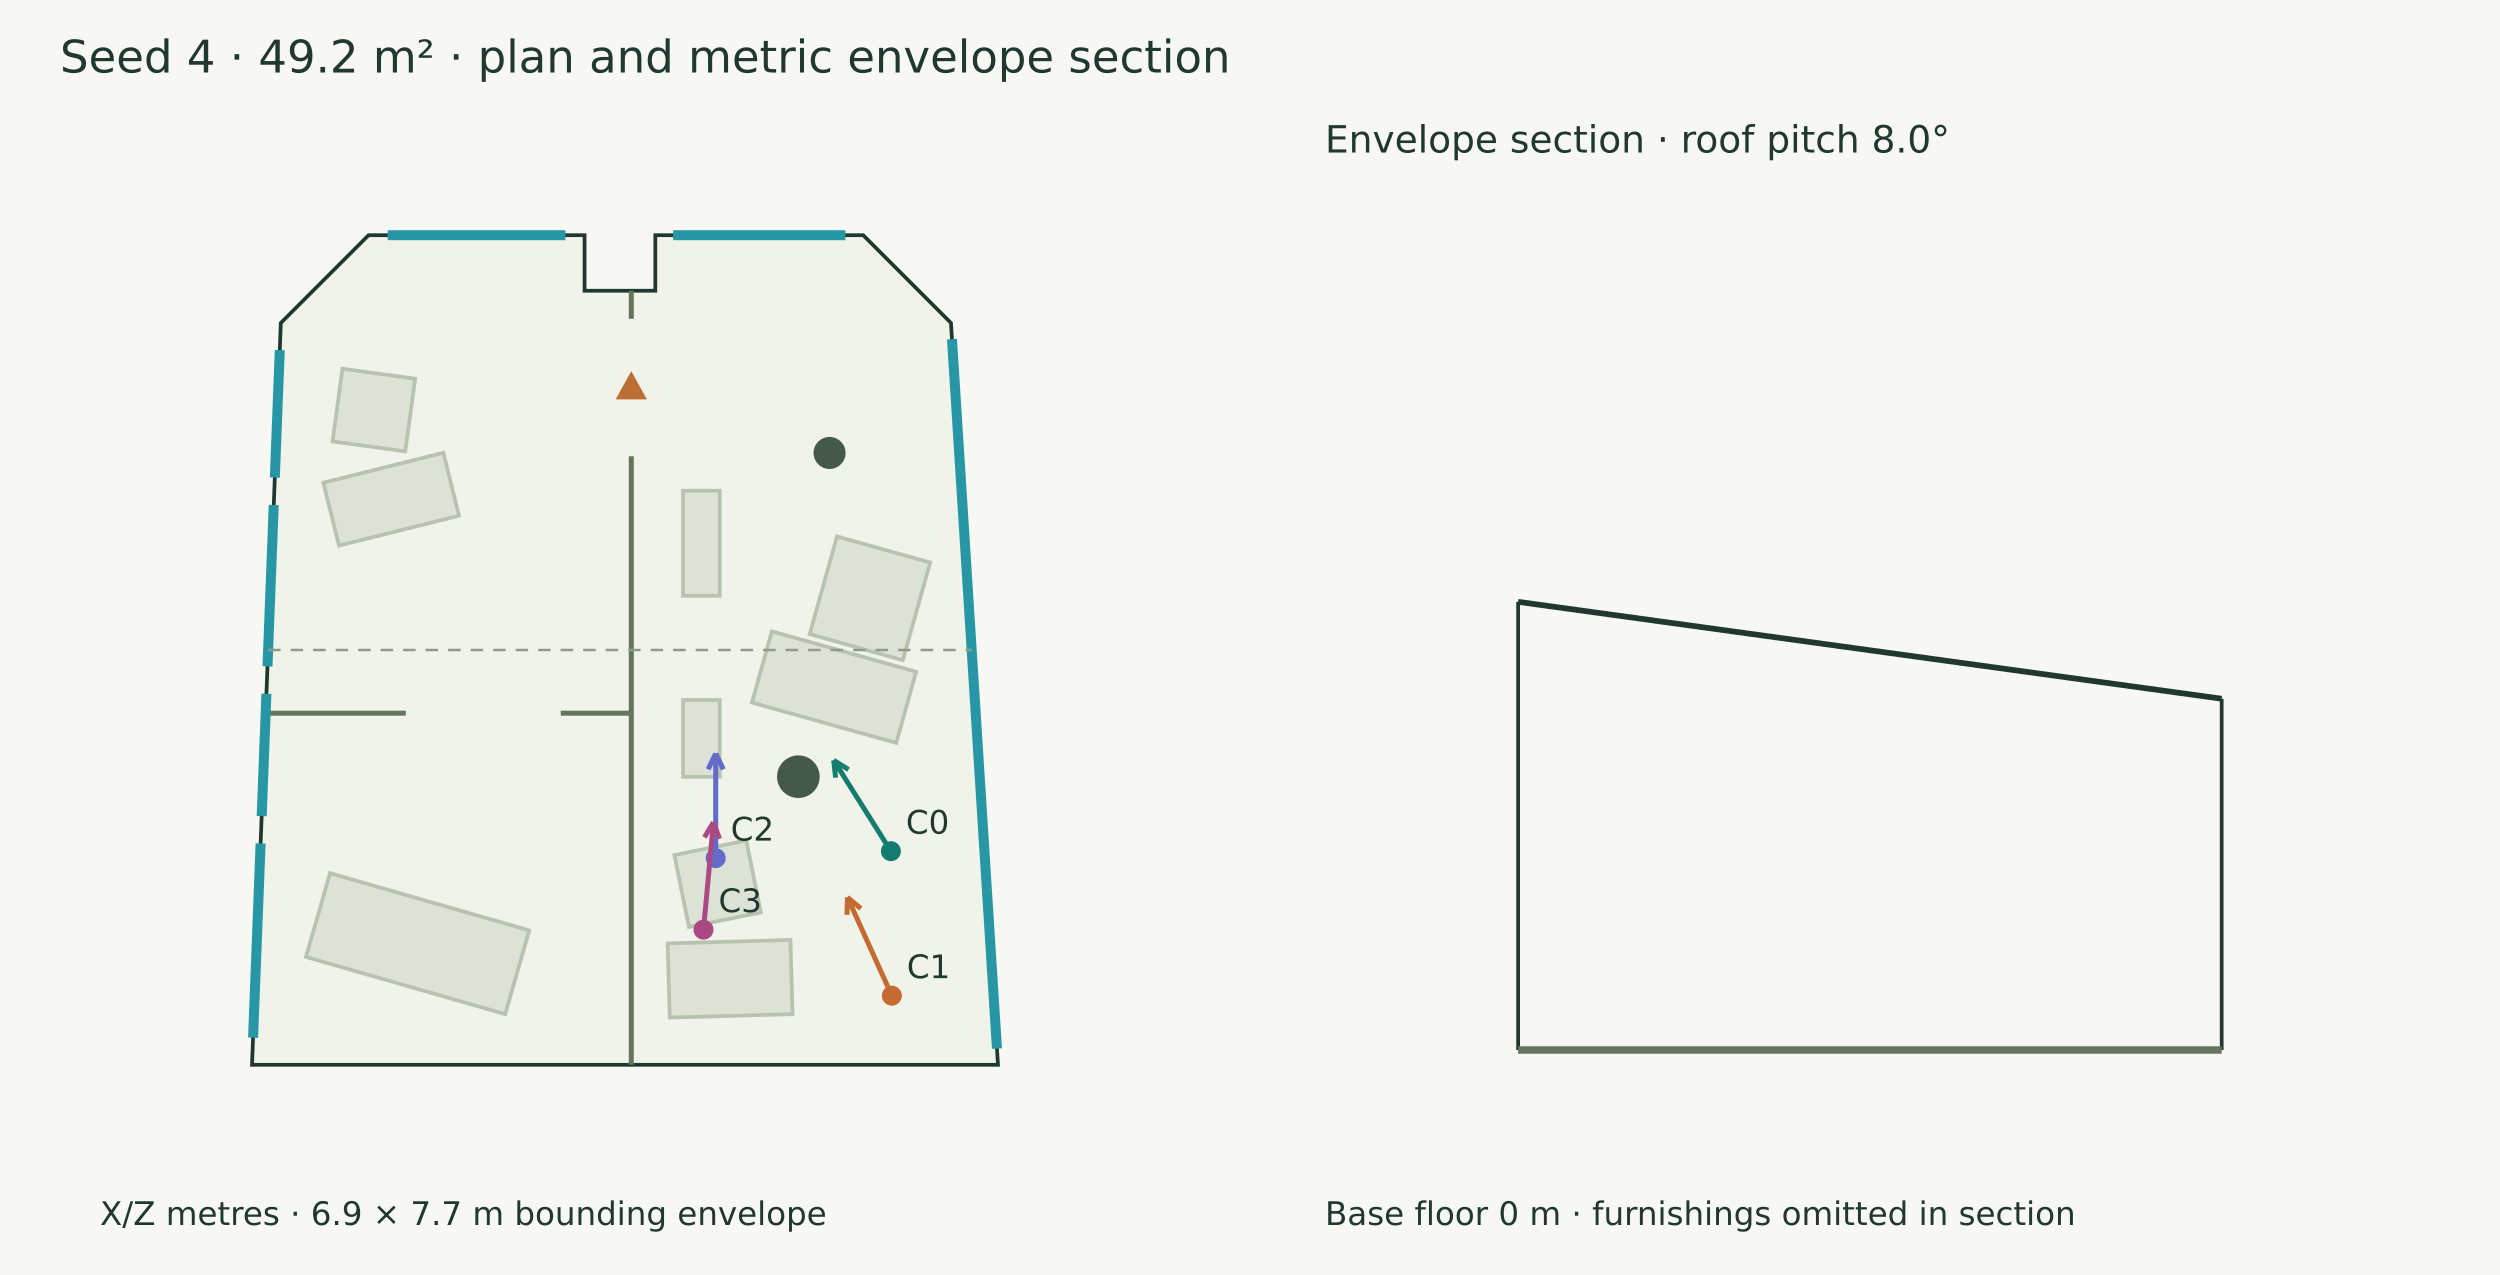
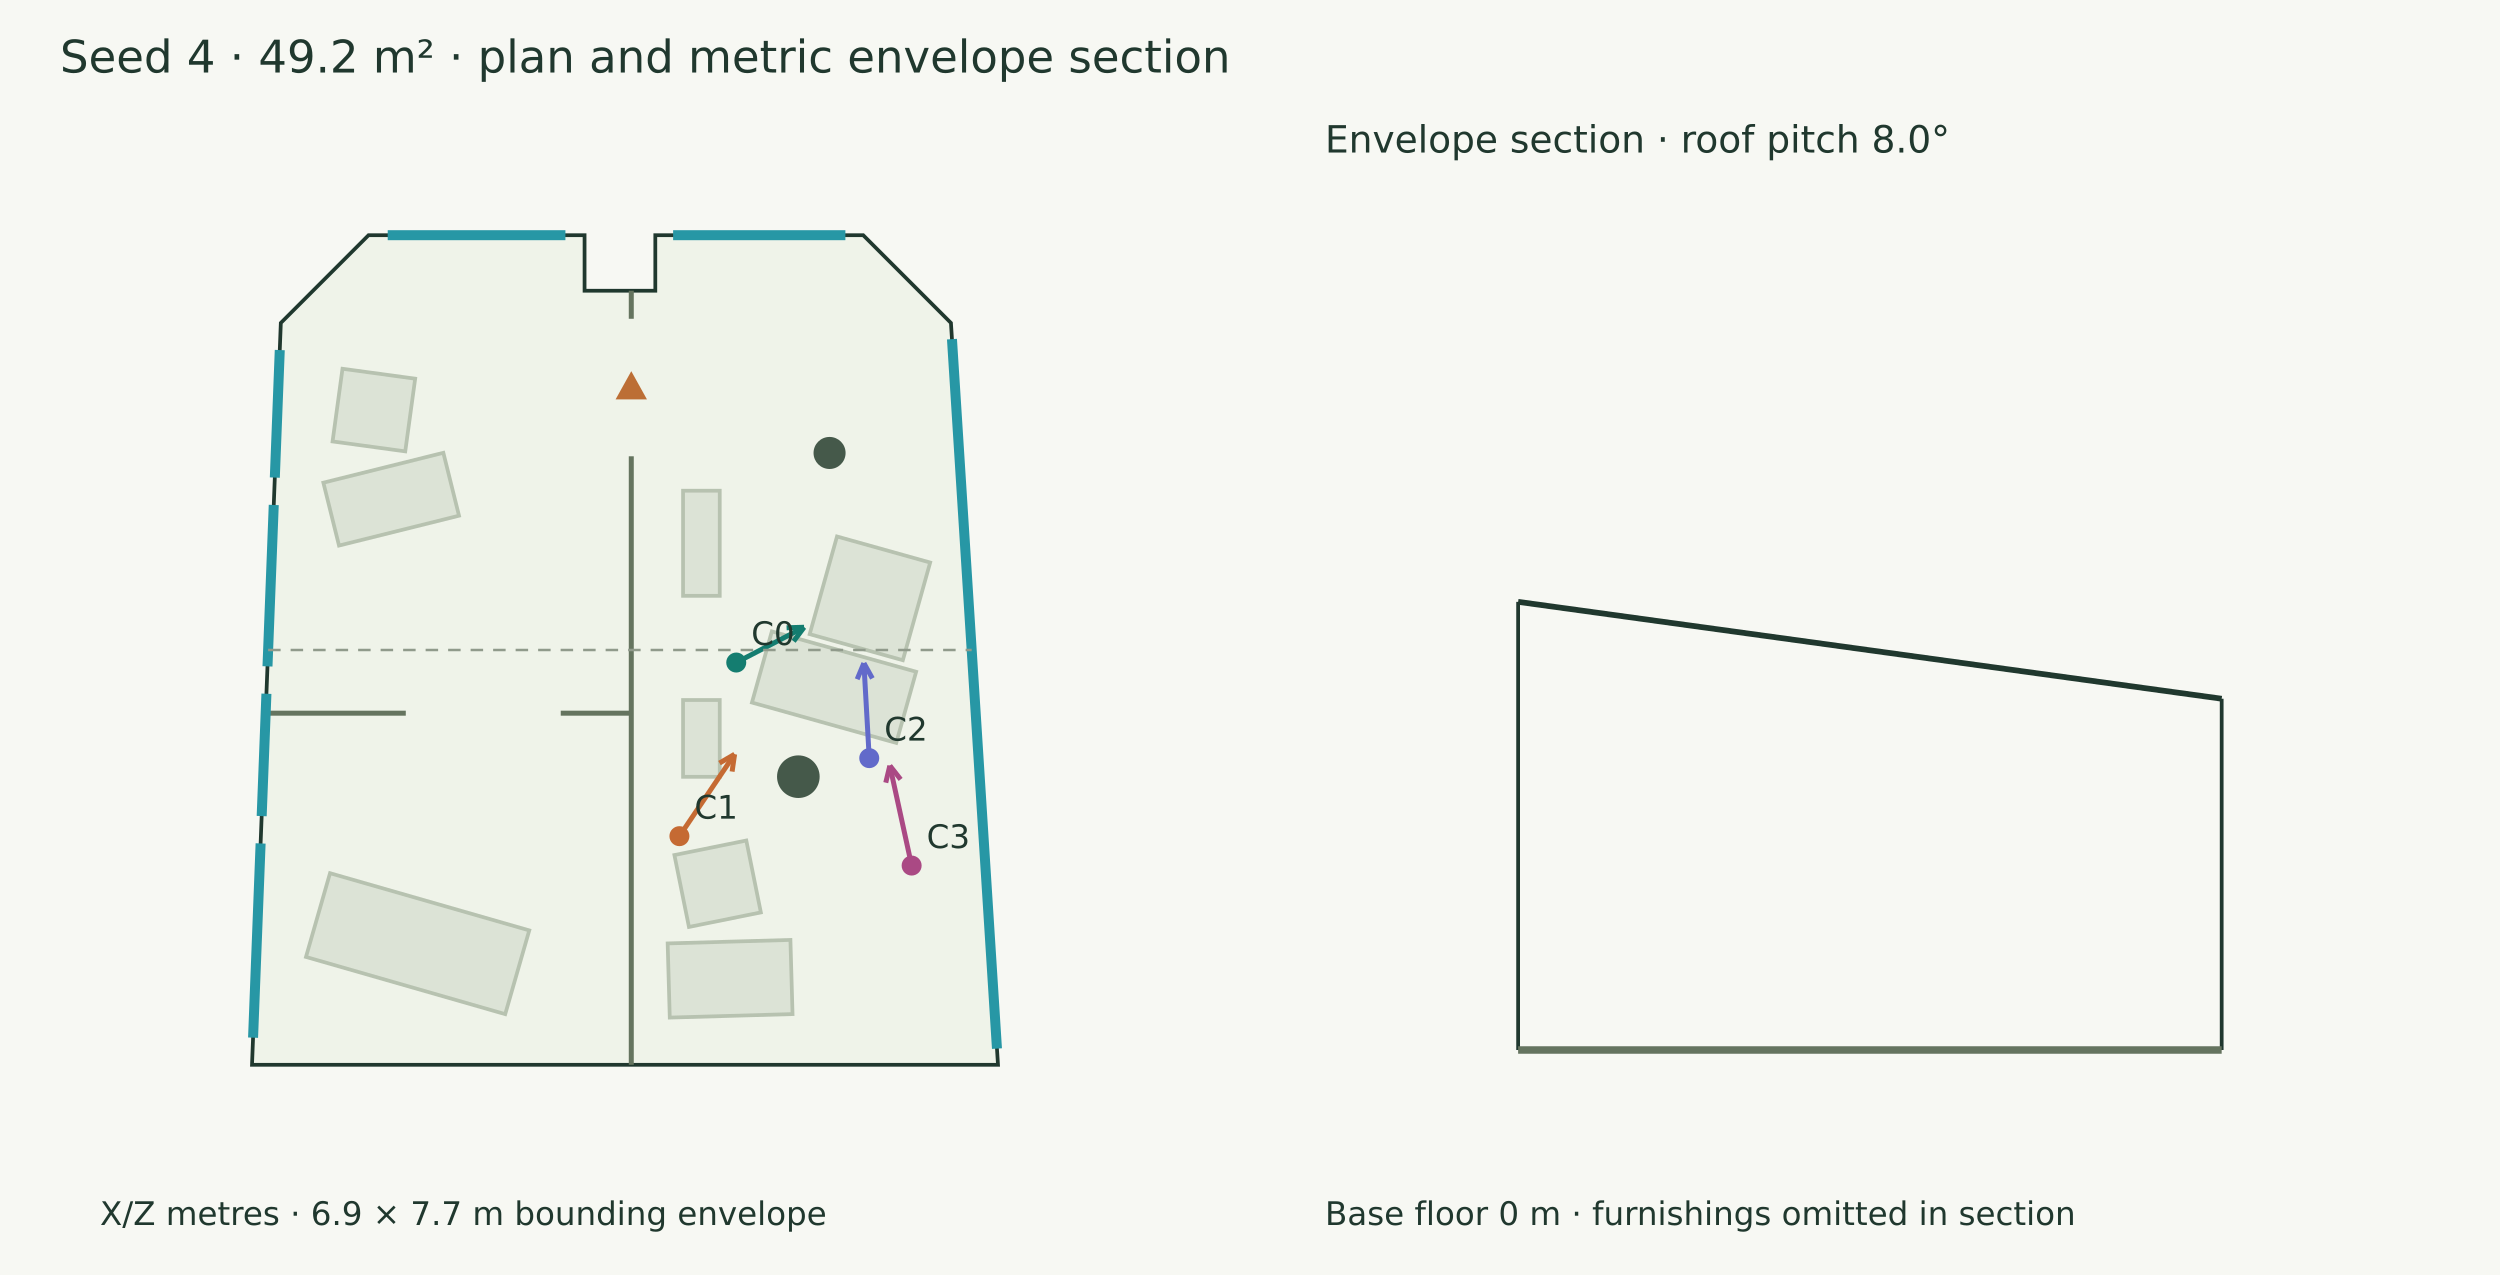
<svg xmlns="http://www.w3.org/2000/svg" width="1000" height="510" viewBox="0 0 1000 510">
  <rect width="100%" height="100%" fill="#f7f8f3" />
  <g font-family="DejaVu Sans" fill="#20382e">
    <text x="24.000" y="29.000" font-size="18">Seed 4 · 49.2 m² · plan and metric envelope section</text>
    <polygon points="147.425,94.075 233.825,94.075 233.825,116.294 262.122,116.294 262.122,94.075 345.278,94.075 380.373,129.170 399.196,425.925 100.804,425.925 112.330,129.170" fill="#eff3e9" stroke="#20382e" stroke-width="1.5" />
    <polygon points="183.601,206.276 135.606,218.226 129.343,193.070 177.338,181.121" fill="#dce3d6" stroke="#b7c2b0" stroke-width="1.5" />
    <polygon points="162.098,180.550 133.026,176.577 136.999,147.505 166.071,151.478" fill="#dce3d6" stroke="#b7c2b0" stroke-width="1.5" />
    <polygon points="358.490,297.172 300.776,281.023 308.741,252.559 366.455,268.707" fill="#dce3d6" stroke="#b7c2b0" stroke-width="1.5" />
    <polygon points="361.132,264.089 323.870,253.662 334.803,214.589 372.065,225.015" fill="#dce3d6" stroke="#b7c2b0" stroke-width="1.5" />
    <polygon points="317.013,405.633 267.910,407.034 267.063,377.369 316.166,375.968" fill="#dce3d6" stroke="#b7c2b0" stroke-width="1.5" />
    <polygon points="304.339,364.958 275.580,370.778 269.760,342.019 298.519,336.199" fill="#dce3d6" stroke="#b7c2b0" stroke-width="1.5" />
    <polygon points="287.894,280.010 287.894,310.723 273.223,310.723 273.223,280.010" fill="#dce3d6" stroke="#b7c2b0" stroke-width="1.5" />
    <polygon points="287.894,196.284 287.894,238.330 273.223,238.330 273.223,196.284" fill="#dce3d6" stroke="#b7c2b0" stroke-width="1.5" />
    <polygon points="202.083,405.661 122.389,382.775 132.009,349.277 211.703,372.163" fill="#dce3d6" stroke="#b7c2b0" stroke-width="1.5" />
    <circle cx="331.825" cy="181.185" r="6.411" fill="#45594a" />
    <circle cx="319.337" cy="310.677" r="8.522" fill="#45594a" />
    <path d="M252.511,116.294 L252.511,127.513" stroke="#65745f" stroke-width="2" fill="none" />
    <path d="M252.511,182.514 L252.511,425.925" stroke="#65745f" stroke-width="2" fill="none" />
    <polygon points="252.511,150.013 247.511,159.013 257.511,159.013" fill="#bc6e35" stroke="#bc6e35" stroke-width="1.5" />
    <path d="M106.267,285.273 L162.318,285.273" stroke="#65745f" stroke-width="2" fill="none" />
    <path d="M224.298,285.273 L252.511,285.273" stroke="#65745f" stroke-width="2" fill="none" />
    <path d="M155.084,94.075 L226.165,94.075" stroke="#2797a5" stroke-width="4" fill="none" />
    <path d="M269.247,94.075 L338.154,94.075" stroke="#2797a5" stroke-width="4" fill="none" />
    <path d="M380.785,135.656 L398.785,419.439" stroke="#2797a5" stroke-width="4" fill="none" />
    <path d="M101.225,415.071 L104.243,337.377" stroke="#2797a5" stroke-width="4" fill="none" />
    <path d="M104.668,326.433 L106.569,277.493" stroke="#2797a5" stroke-width="4" fill="none" />
    <path d="M106.994,266.549 L109.502,201.979" stroke="#2797a5" stroke-width="4" fill="none" />
    <path d="M109.927,191.035 L111.908,140.024" stroke="#2797a5" stroke-width="4" fill="none" />
-     <path d="M356.360,340.475 L333.471,304.128" stroke="#147d70" stroke-width="2" fill="none" />
-     <path d="M333.471,304.128 L339.407,307.839" stroke="#147d70" stroke-width="2" fill="none" />
-     <path d="M333.471,304.128 L334.254,311.084" stroke="#147d70" stroke-width="2" fill="none" />
-     <circle cx="356.36" cy="340.475" r="4" fill="#147d70" />
-     <text x="362.360" y="333.475" font-size="13">C0</text>
-     <path d="M356.740,398.261 L338.981,358.942" stroke="#c56a33" stroke-width="2" fill="none" />
-     <path d="M338.981,358.942 L344.350,363.433" stroke="#c56a33" stroke-width="2" fill="none" />
-     <path d="M338.981,358.942 L338.801,365.939" stroke="#c56a33" stroke-width="2" fill="none" />
-     <circle cx="356.74" cy="398.261" r="4" fill="#c56a33" />
-     <text x="362.740" y="391.261" font-size="13">C1</text>
-     <path d="M286.285,343.236 L286.285,301.428" stroke="#626aca" stroke-width="2" fill="none" />
-     <path d="M286.285,301.428 L289.330,307.731" stroke="#626aca" stroke-width="2" fill="none" />
-     <path d="M286.285,301.428 L283.240,307.731" stroke="#626aca" stroke-width="2" fill="none" />
-     <circle cx="286.285" cy="343.236" r="4" fill="#626aca" />
-     <text x="292.285" y="336.236" font-size="13">C2</text>
-     <path d="M281.400,371.859 L285.374,328.942" stroke="#aa4984" stroke-width="2" fill="none" />
-     <path d="M285.374,328.942 L287.825,335.499" stroke="#aa4984" stroke-width="2" fill="none" />
-     <path d="M285.374,328.942 L281.761,334.938" stroke="#aa4984" stroke-width="2" fill="none" />
-     <circle cx="281.4" cy="371.859" r="4" fill="#aa4984" />
-     <text x="287.400" y="364.859" font-size="13">C3</text>
+     <path d="M294.499,265.016 L321.635,250.903" stroke="#147d70" stroke-width="2" fill="none" />
+     <path d="M321.635,250.903 L317.448,256.512" stroke="#147d70" stroke-width="2" fill="none" />
+     <path d="M321.635,250.903 L314.638,251.110" stroke="#147d70" stroke-width="2" fill="none" />
+     <circle cx="294.499" cy="265.016" r="4" fill="#147d70" />
+     <text x="300.499" y="258.016" font-size="13">C0</text>
+     <path d="M271.768,334.466 L293.834,301.705" stroke="#c56a33" stroke-width="2" fill="none" />
+     <path d="M293.834,301.705 L292.838,308.633" stroke="#c56a33" stroke-width="2" fill="none" />
+     <path d="M293.834,301.705 L287.787,305.232" stroke="#c56a33" stroke-width="2" fill="none" />
+     <circle cx="271.768" cy="334.466" r="4" fill="#c56a33" />
+     <text x="277.768" y="327.466" font-size="13">C1</text>
+     <path d="M347.698,303.252 L345.554,265.236" stroke="#626aca" stroke-width="2" fill="none" />
+     <path d="M345.554,265.236 L348.949,271.358" stroke="#626aca" stroke-width="2" fill="none" />
+     <path d="M345.554,265.236 L342.869,271.701" stroke="#626aca" stroke-width="2" fill="none" />
+     <circle cx="347.698" cy="303.252" r="4" fill="#626aca" />
+     <text x="353.698" y="296.252" font-size="13">C2</text>
+     <path d="M364.654,346.227 L355.937,306.259" stroke="#aa4984" stroke-width="2" fill="none" />
+     <path d="M355.937,306.259 L360.255,311.768" stroke="#aa4984" stroke-width="2" fill="none" />
+     <path d="M355.937,306.259 L354.305,313.066" stroke="#aa4984" stroke-width="2" fill="none" />
+     <circle cx="364.654" cy="346.227" r="4" fill="#aa4984" />
+     <text x="370.654" y="339.227" font-size="13">C3</text>
    <text x="40.000" y="490.000" font-size="13">X/Z metres · 6.9 × 7.7 m bounding envelope</text>
    <path d="M107.248,260.000 L388.672,260.000" stroke="#909a8b" stroke-width="1" stroke-dasharray="5 4" fill="none" />
    <path d="M607.248,240.744 L888.672,279.495" stroke="#20382e" stroke-width="2.3" fill="none" />
    <path d="M607.248,420.000 L607.248,240.744" stroke="#20382e" stroke-width="1.5" fill="none" />
    <path d="M888.672,420.000 L888.672,279.495" stroke="#20382e" stroke-width="1.5" fill="none" />
    <path d="M607.248,420.000 L888.672,420.000" stroke="#65745f" stroke-width="3" fill="none" />
    <path d="M607.248,420.000 L607.248,420.000" stroke="#8d9a85" stroke-width="1" fill="none" />
    <path d="M888.672,420.000 L888.672,420.000" stroke="#8d9a85" stroke-width="1" fill="none" />
    <text x="530.000" y="61.000" font-size="15">Envelope section · roof pitch 8.0°</text>
    <text x="530.000" y="490.000" font-size="13">Base floor 0 m · furnishings omitted in section</text>
  </g>
</svg>
